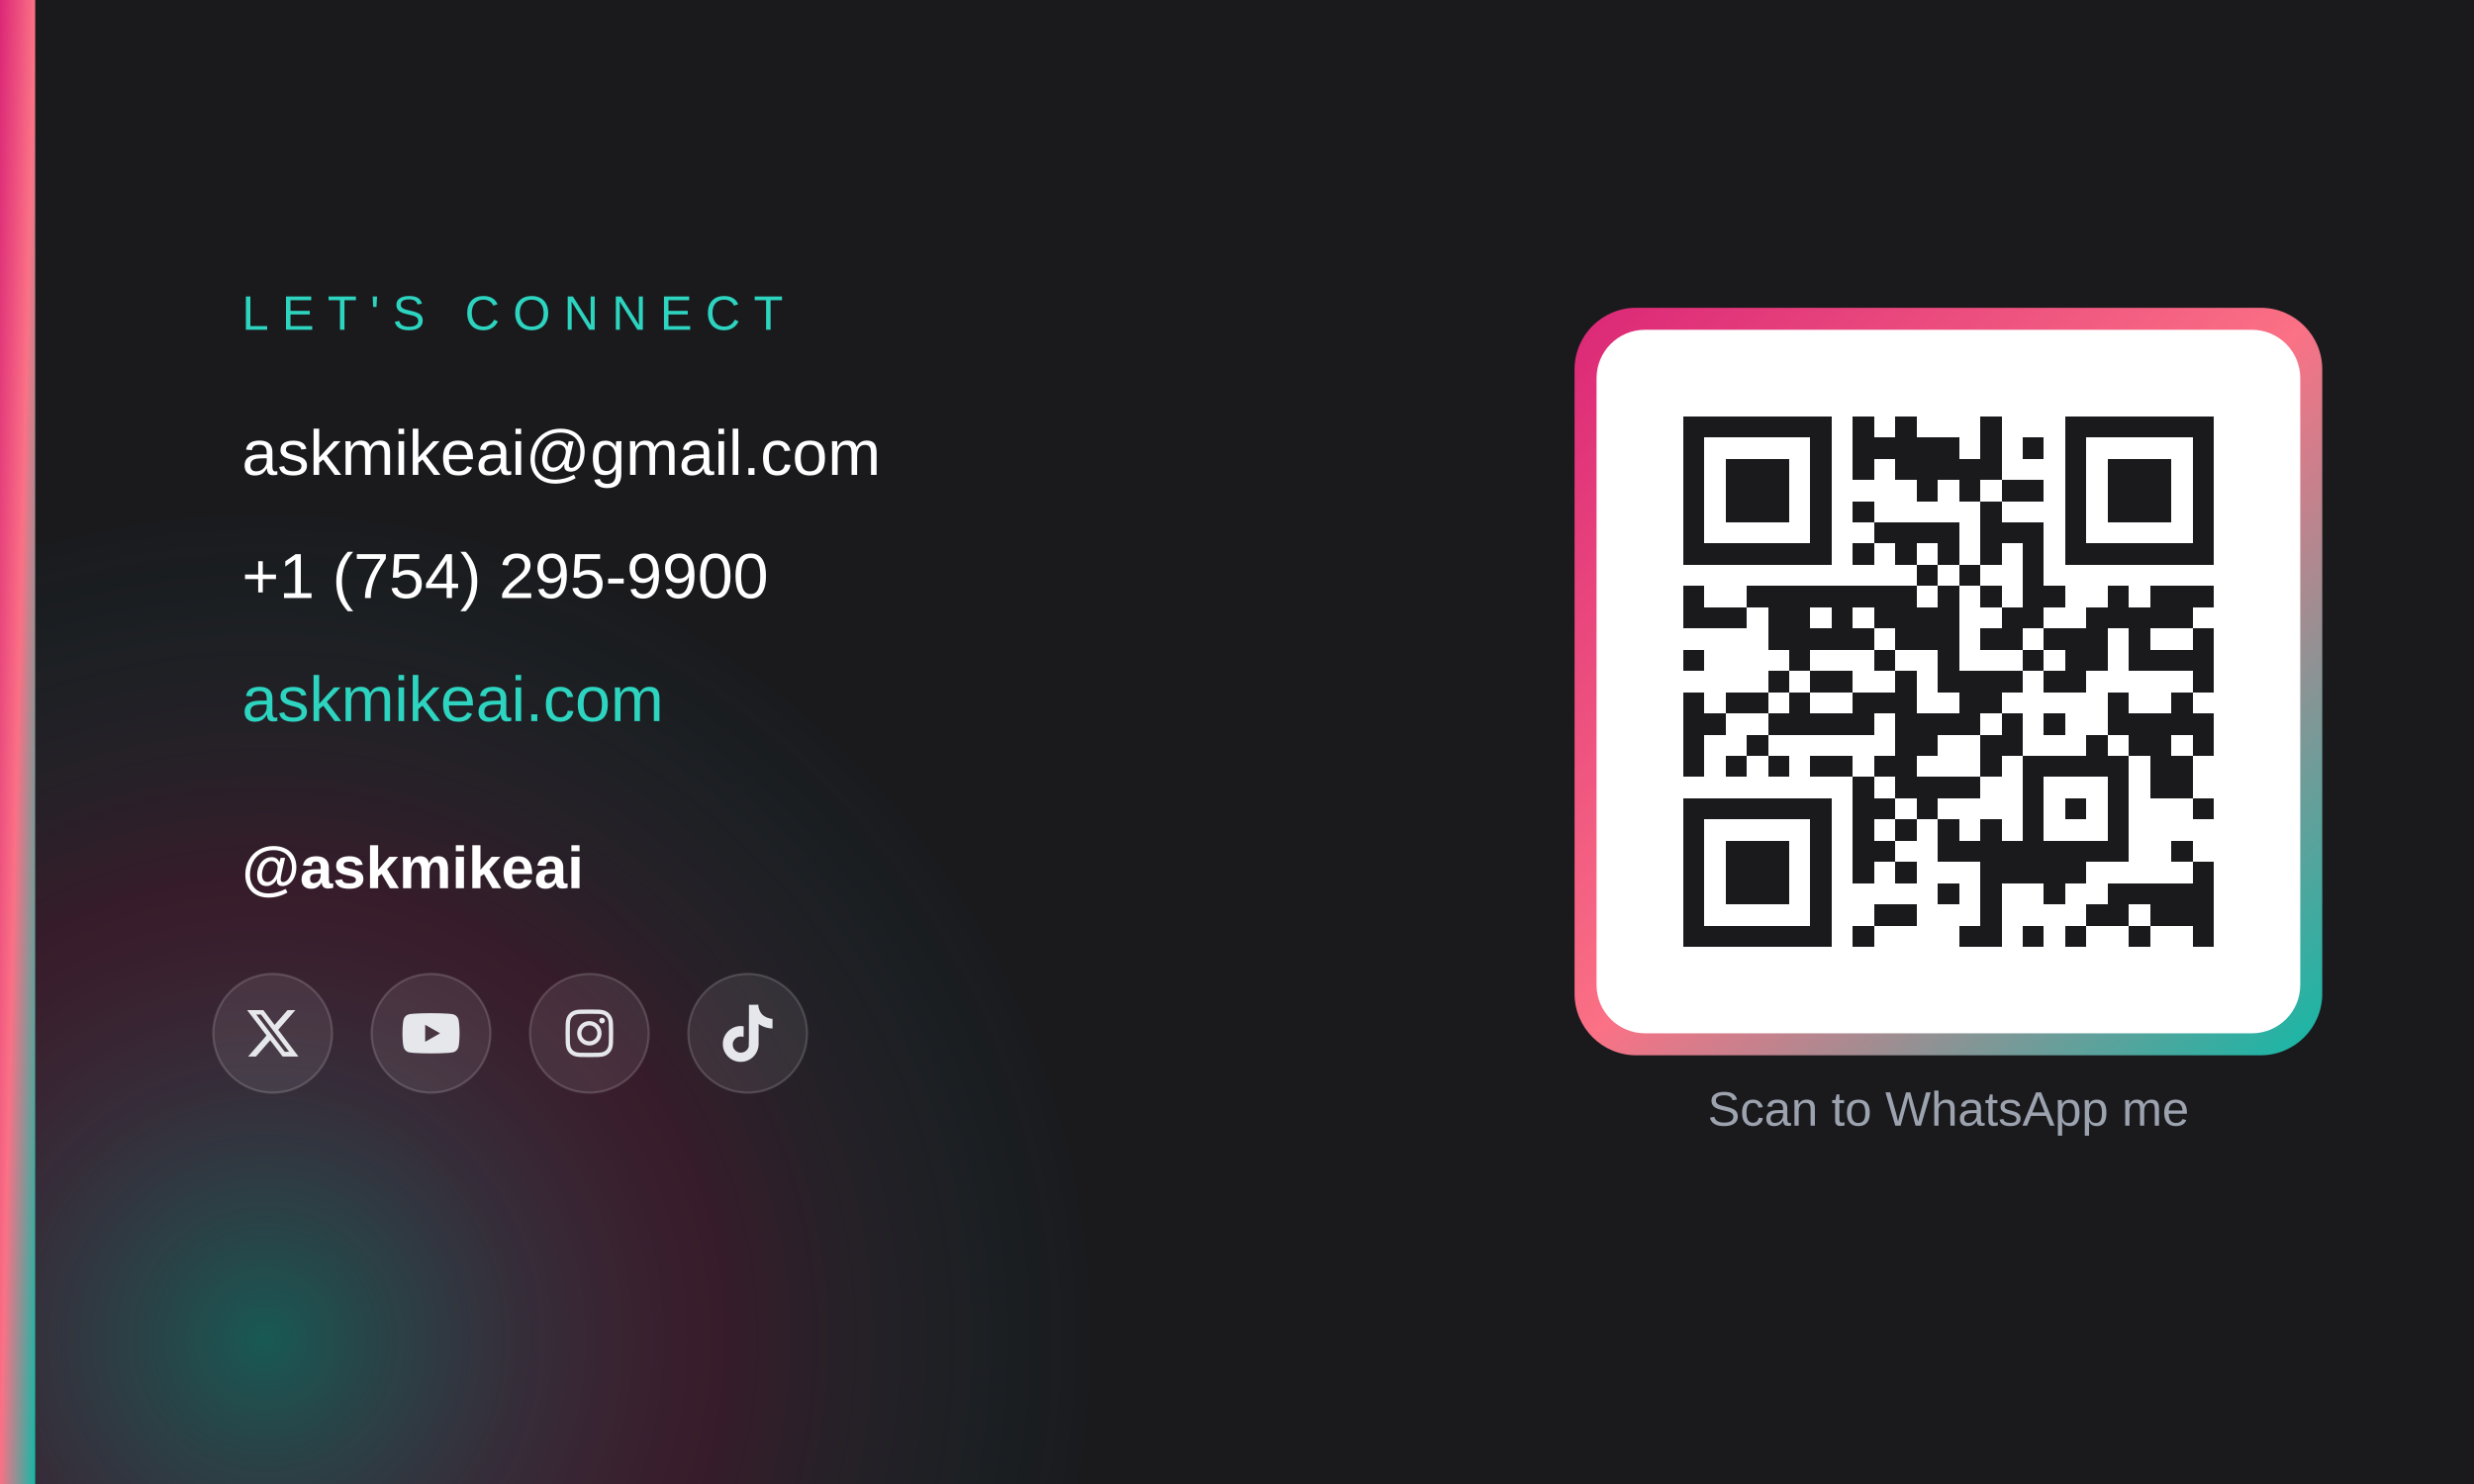
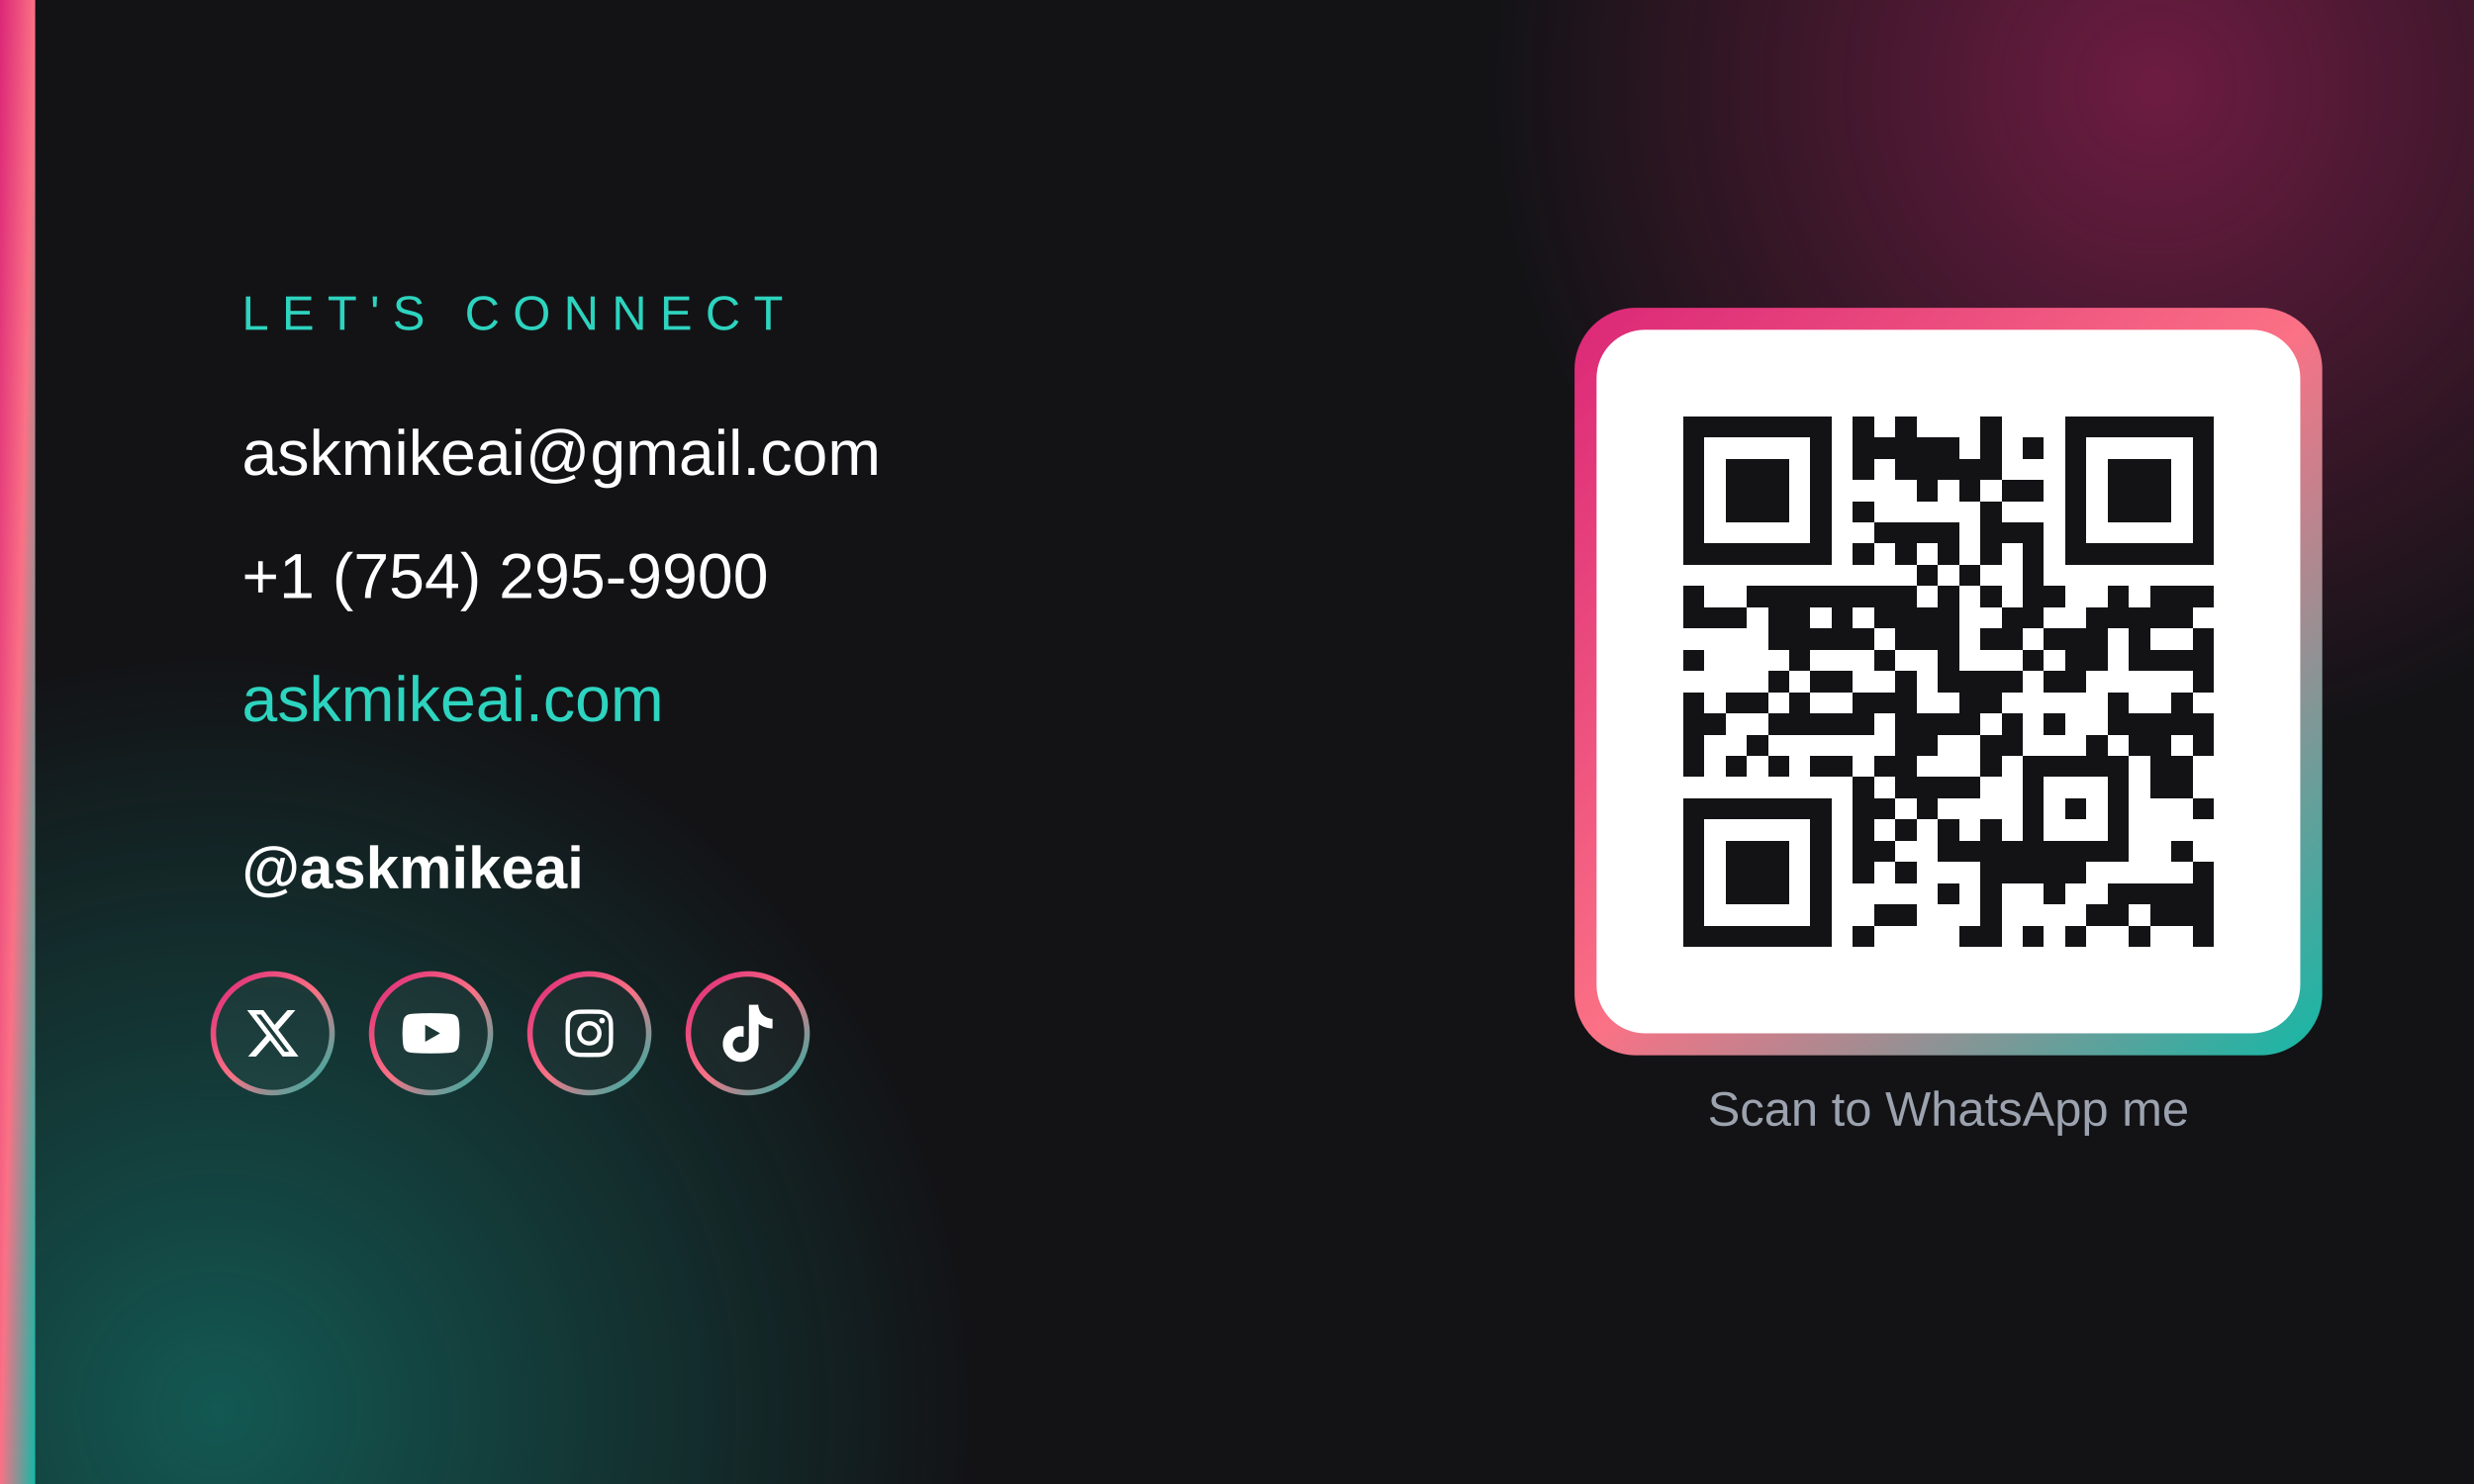
<svg xmlns="http://www.w3.org/2000/svg" width="1125" height="675" viewBox="0 0 1125 675">
  <defs>
    <linearGradient id="brand" x1="0" y1="0" x2="1" y2="1">
      <stop offset="0" stop-color="#db2777" />
      <stop offset="0.5" stop-color="#fb7185" />
      <stop offset="1" stop-color="#14b8a6" />
    </linearGradient>
-     <radialGradient id="glow" cx="50%" cy="50%" r="50%">
-       <stop offset="0" stop-color="#14b8a6" stop-opacity="0.4" />
-       <stop offset="0.55" stop-color="#db2777" stop-opacity="0.15" />
+     <radialGradient id="g1" cx="50%" cy="50%" r="50%">
+       <stop offset="0" stop-color="#14b8a6" stop-opacity="0.42" />
      <stop offset="1" stop-color="#14b8a6" stop-opacity="0" />
    </radialGradient>
+     <radialGradient id="g2" cx="50%" cy="50%" r="50%">
+       <stop offset="0" stop-color="#db2777" stop-opacity="0.45" />
+       <stop offset="1" stop-color="#db2777" stop-opacity="0" />
+     </radialGradient>
  </defs>
-   <rect width="1125" height="675" fill="#1a1a1d" />
-   <circle cx="120" cy="610" r="380" fill="url(#glow)" />
+   <rect width="1125" height="675" fill="#131316" />
+   <circle cx="100" cy="640" r="340" fill="url(#g1)" />
+   <circle cx="980" cy="40" r="300" fill="url(#g2)" />
  <rect x="0" y="0" width="16" height="675" fill="url(#brand)" />
  <text x="110" y="150" font-family="Arial, Helvetica, sans-serif" font-size="22" letter-spacing="6" fill="#2dd4bf">LET'S CONNECT</text>
  <text x="110" y="216" font-family="Arial, Helvetica, sans-serif" font-size="29" fill="#ffffff">askmikeai@gmail.com</text>
  <text x="110" y="272" font-family="Arial, Helvetica, sans-serif" font-size="29" fill="#ffffff">+1 (754) 295-9900</text>
  <text x="110" y="328" font-family="Arial, Helvetica, sans-serif" font-size="29" fill="#2dd4bf">askmikeai.com</text>
  <text x="110" y="404" font-family="Arial, Helvetica, sans-serif" font-size="27" font-weight="700" fill="#ffffff">@askmikeai</text>
  <g transform="translate(124,470)">
-     <circle r="27" fill="#ffffff" fill-opacity="0.08" stroke="#ffffff" stroke-opacity="0.16" />
+     <circle r="27" fill="#ffffff" fill-opacity="0.04" stroke="url(#brand)" stroke-width="2.5" />
    <g transform="translate(-13,-13) scale(1.083)">
-       <path fill="#e5e7eb" d="M18.244 2.25h3.308l-7.227 8.26 8.502 11.24H16.17l-5.214-6.817L4.99 21.75H1.68l7.73-8.835L1.254 2.25H8.08l4.713 6.231zm-1.161 17.52h1.833L7.084 4.126H5.117z" />
+       <path fill="#ffffff" d="M18.244 2.25h3.308l-7.227 8.26 8.502 11.24H16.17l-5.214-6.817L4.99 21.75H1.68l7.73-8.835L1.254 2.25H8.08l4.713 6.231zm-1.161 17.52h1.833L7.084 4.126H5.117z" />
    </g>
  </g>
  <g transform="translate(196,470)">
-     <circle r="27" fill="#ffffff" fill-opacity="0.08" stroke="#ffffff" stroke-opacity="0.16" />
+     <circle r="27" fill="#ffffff" fill-opacity="0.04" stroke="url(#brand)" stroke-width="2.5" />
    <g transform="translate(-13,-13) scale(1.083)">
-       <path fill="#e5e7eb" d="M23.498 6.186a3.016 3.016 0 0 0-2.122-2.136C19.505 3.545 12 3.545 12 3.545s-7.505 0-9.377.505A3.017 3.017 0 0 0 .502 6.186C0 8.07 0 12 0 12s0 3.93.502 5.814a3.016 3.016 0 0 0 2.122 2.136c1.871.505 9.376.505 9.376.505s7.505 0 9.377-.505a3.015 3.015 0 0 0 2.122-2.136C24 15.93 24 12 24 12s0-3.93-.502-5.814zM9.545 15.568V8.432L15.818 12l-6.273 3.568z" />
+       <path fill="#ffffff" d="M23.498 6.186a3.016 3.016 0 0 0-2.122-2.136C19.505 3.545 12 3.545 12 3.545s-7.505 0-9.377.505A3.017 3.017 0 0 0 .502 6.186C0 8.07 0 12 0 12s0 3.93.502 5.814a3.016 3.016 0 0 0 2.122 2.136c1.871.505 9.376.505 9.376.505s7.505 0 9.377-.505a3.015 3.015 0 0 0 2.122-2.136C24 15.93 24 12 24 12s0-3.93-.502-5.814zM9.545 15.568V8.432L15.818 12l-6.273 3.568z" />
    </g>
  </g>
  <g transform="translate(268,470)">
-     <circle r="27" fill="#ffffff" fill-opacity="0.08" stroke="#ffffff" stroke-opacity="0.16" />
+     <circle r="27" fill="#ffffff" fill-opacity="0.04" stroke="url(#brand)" stroke-width="2.5" />
    <g transform="translate(-13,-13) scale(1.083)">
-       <path fill="#e5e7eb" d="M12.315 2c2.43 0 2.784.013 3.808.06 1.064.049 1.791.218 2.427.465a4.902 4.902 0 011.772 1.153 4.902 4.902 0 011.153 1.772c.247.636.416 1.363.465 2.427.048 1.067.06 1.407.06 4.123v.08c0 2.643-.012 2.987-.06 4.043-.049 1.064-.218 1.791-.465 2.427a4.902 4.902 0 01-1.153 1.772 4.902 4.902 0 01-1.772 1.153c-.636.247-1.363.416-2.427.465-1.067.048-1.407.06-4.123.06h-.08c-2.643 0-2.987-.012-4.043-.06-1.064-.049-1.791-.218-2.427-.465a4.902 4.902 0 01-1.772-1.153 4.902 4.902 0 01-1.153-1.772c-.247-.636-.416-1.363-.465-2.427-.047-1.024-.06-1.379-.06-3.808v-.63c0-2.43.013-2.784.06-3.808.049-1.064.218-1.791.465-2.427a4.902 4.902 0 011.153-1.772A4.902 4.902 0 015.45 2.525c.636-.247 1.363-.416 2.427-.465C8.901 2.013 9.256 2 11.685 2h.63zm-.081 1.802h-.468c-2.456 0-2.784.011-3.807.058-.975.045-1.504.207-1.857.344-.467.182-.8.398-1.15.748-.35.35-.566.683-.748 1.15-.137.353-.3.882-.344 1.857-.047 1.023-.058 1.351-.058 3.807v.468c0 2.456.011 2.784.058 3.807.045.975.207 1.504.344 1.857.182.466.399.8.748 1.15.35.35.683.566 1.15.748.353.137.882.3 1.857.344 1.054.048 1.37.058 4.041.058h.08c2.597 0 2.917-.01 3.96-.058.976-.045 1.505-.207 1.858-.344.466-.182.8-.398 1.15-.748.35-.35.566-.683.748-1.15.137-.353.3-.882.344-1.857.048-1.055.058-1.37.058-4.041v-.08c0-2.597-.01-2.917-.058-3.96-.045-.976-.207-1.505-.344-1.858a3.097 3.097 0 00-.748-1.15 3.098 3.098 0 00-1.15-.748c-.353-.137-.882-.3-1.857-.344-1.023-.047-1.351-.058-3.807-.058zM12 6.865a5.135 5.135 0 110 10.27 5.135 5.135 0 010-10.27zm0 1.802a3.333 3.333 0 100 6.666 3.333 3.333 0 000-6.666zm5.338-3.205a1.2 1.2 0 110 2.4 1.2 1.2 0 010-2.4z" />
+       <path fill="#ffffff" d="M12.315 2c2.43 0 2.784.013 3.808.06 1.064.049 1.791.218 2.427.465a4.902 4.902 0 011.772 1.153 4.902 4.902 0 011.153 1.772c.247.636.416 1.363.465 2.427.048 1.067.06 1.407.06 4.123v.08c0 2.643-.012 2.987-.06 4.043-.049 1.064-.218 1.791-.465 2.427a4.902 4.902 0 01-1.153 1.772 4.902 4.902 0 01-1.772 1.153c-.636.247-1.363.416-2.427.465-1.067.048-1.407.06-4.123.06h-.08c-2.643 0-2.987-.012-4.043-.06-1.064-.049-1.791-.218-2.427-.465a4.902 4.902 0 01-1.772-1.153 4.902 4.902 0 01-1.153-1.772c-.247-.636-.416-1.363-.465-2.427-.047-1.024-.06-1.379-.06-3.808v-.63c0-2.43.013-2.784.06-3.808.049-1.064.218-1.791.465-2.427a4.902 4.902 0 011.153-1.772A4.902 4.902 0 015.45 2.525c.636-.247 1.363-.416 2.427-.465C8.901 2.013 9.256 2 11.685 2h.63zm-.081 1.802h-.468c-2.456 0-2.784.011-3.807.058-.975.045-1.504.207-1.857.344-.467.182-.8.398-1.15.748-.35.35-.566.683-.748 1.15-.137.353-.3.882-.344 1.857-.047 1.023-.058 1.351-.058 3.807v.468c0 2.456.011 2.784.058 3.807.045.975.207 1.504.344 1.857.182.466.399.8.748 1.15.35.35.683.566 1.15.748.353.137.882.3 1.857.344 1.054.048 1.37.058 4.041.058h.08c2.597 0 2.917-.01 3.96-.058.976-.045 1.505-.207 1.858-.344.466-.182.8-.398 1.15-.748.35-.35.566-.683.748-1.15.137-.353.3-.882.344-1.857.048-1.055.058-1.37.058-4.041v-.08c0-2.597-.01-2.917-.058-3.96-.045-.976-.207-1.505-.344-1.858a3.097 3.097 0 00-.748-1.15 3.098 3.098 0 00-1.15-.748c-.353-.137-.882-.3-1.857-.344-1.023-.047-1.351-.058-3.807-.058zM12 6.865a5.135 5.135 0 110 10.27 5.135 5.135 0 010-10.27zm0 1.802a3.333 3.333 0 100 6.666 3.333 3.333 0 000-6.666zm5.338-3.205a1.2 1.2 0 110 2.4 1.2 1.2 0 010-2.4z" />
    </g>
  </g>
  <g transform="translate(340,470)">
-     <circle r="27" fill="#ffffff" fill-opacity="0.08" stroke="#ffffff" stroke-opacity="0.16" />
+     <circle r="27" fill="#ffffff" fill-opacity="0.04" stroke="url(#brand)" stroke-width="2.5" />
    <g transform="translate(-13,-13) scale(1.083)">
-       <path fill="#e5e7eb" d="M12.525.02c1.31-.02 2.61-.01 3.91-.02.08 1.53.63 3.09 1.75 4.17 1.12 1.11 2.7 1.62 4.24 1.79v4.03c-1.44-.05-2.89-.35-4.2-.97-.57-.26-1.1-.59-1.62-.93-.01 2.92.01 5.84-.02 8.75-.08 1.4-.54 2.79-1.35 3.94-1.31 1.92-3.58 3.17-5.91 3.21-1.43.08-2.86-.31-4.08-1.03-2.02-1.19-3.44-3.37-3.65-5.71-.02-.5-.03-1-.01-1.49.18-1.9 1.12-3.72 2.58-4.96 1.66-1.44 3.98-2.13 6.15-1.72.02 1.48-.04 2.96-.04 4.44-.99-.32-2.15-.23-3.02.37-.63.41-1.11 1.04-1.36 1.75-.21.51-.15 1.07-.14 1.61.24 1.64 1.82 3.02 3.5 2.87 1.12-.01 2.19-.66 2.77-1.61.19-.33.4-.67.41-1.06.1-1.79.06-3.57.07-5.36.01-4.03-.01-8.05.02-12.07z" />
+       <path fill="#ffffff" d="M12.525.02c1.31-.02 2.61-.01 3.91-.02.08 1.53.63 3.09 1.75 4.17 1.12 1.11 2.7 1.62 4.24 1.79v4.03c-1.44-.05-2.89-.35-4.2-.97-.57-.26-1.1-.59-1.62-.93-.01 2.92.01 5.84-.02 8.75-.08 1.4-.54 2.79-1.35 3.94-1.31 1.92-3.58 3.17-5.91 3.21-1.43.08-2.86-.31-4.08-1.03-2.02-1.19-3.44-3.37-3.65-5.71-.02-.5-.03-1-.01-1.49.18-1.9 1.12-3.72 2.58-4.96 1.66-1.44 3.98-2.13 6.15-1.72.02 1.48-.04 2.96-.04 4.44-.99-.32-2.15-.23-3.02.37-.63.41-1.11 1.04-1.36 1.75-.21.51-.15 1.07-.14 1.61.24 1.64 1.82 3.02 3.5 2.87 1.12-.01 2.19-.66 2.77-1.61.19-.33.4-.67.41-1.06.1-1.79.06-3.57.07-5.36.01-4.03-.01-8.05.02-12.07z" />
    </g>
  </g>
  <rect x="716" y="140" width="340" height="340" rx="28" fill="url(#brand)" />
  <rect x="726" y="150" width="320" height="320" rx="22" fill="#ffffff" />
  <svg x="746" y="170" width="280" height="280" viewBox="0 0 29 29" shape-rendering="crispEdges">
    <path fill="#ffffff" d="M0 0h29v29H0z" />
-     <path stroke="#1a1a1d" d="M2 2.5h7m1 0h1m1 0h1m3 0h1m3 0h7M2 3.5h1m5 0h1m1 0h5m1 0h1m1 0h1m1 0h1m5 0h1M2 4.5h1m1 0h3m1 0h1m1 0h1m1 0h5m3 0h1m1 0h3m1 0h1M2 5.5h1m1 0h3m1 0h1m4 0h1m1 0h1m1 0h2m1 0h1m1 0h3m1 0h1M2 6.5h1m1 0h3m1 0h1m1 0h1m5 0h1m3 0h1m1 0h3m1 0h1M2 7.5h1m5 0h1m2 0h4m1 0h3m1 0h1m5 0h1M2 8.5h7m1 0h1m1 0h1m1 0h1m1 0h1m1 0h1m1 0h7M13 9.5h1m1 0h1m2 0h1M2 10.5h1m2 0h8m1 0h1m1 0h1m1 0h2m2 0h1m1 0h3M2 11.5h3m1 0h2m1 0h1m1 0h4m2 0h2m2 0h5M6 12.5h5m1 0h3m1 0h2m1 0h3m1 0h1m2 0h1M2 13.5h1m4 0h1m3 0h1m2 0h1m3 0h1m1 0h2m1 0h4M6 14.5h1m1 0h2m2 0h1m1 0h4m1 0h2m5 0h1M2 15.5h1m1 0h2m1 0h1m2 0h3m2 0h2m5 0h1m2 0h1M2 16.5h2m2 0h5m1 0h4m1 0h1m1 0h1m2 0h5M2 17.5h1m2 0h1m6 0h2m2 0h2m3 0h1m1 0h2m1 0h1M2 18.5h1m1 0h1m1 0h1m1 0h2m1 0h2m3 0h1m1 0h5m1 0h2M10 19.5h1m1 0h4m2 0h1m3 0h1m1 0h2M2 20.5h7m1 0h2m1 0h1m4 0h1m1 0h1m1 0h1m3 0h1M2 21.5h1m5 0h1m1 0h1m1 0h1m1 0h1m1 0h1m1 0h1m3 0h1M2 22.5h1m1 0h3m1 0h1m1 0h2m2 0h9m2 0h1M2 23.5h1m1 0h3m1 0h1m1 0h1m1 0h1m3 0h5m5 0h1M2 24.5h1m1 0h3m1 0h1m5 0h1m1 0h1m2 0h1m2 0h5M2 25.5h1m5 0h1m2 0h2m3 0h1m4 0h2m1 0h3M2 26.5h7m1 0h1m4 0h2m1 0h1m1 0h1m2 0h1m2 0h1" />
+     <path stroke="#131316" d="M2 2.5h7m1 0h1m1 0h1m3 0h1m3 0h7M2 3.5h1m5 0h1m1 0h5m1 0h1m1 0h1m1 0h1m5 0h1M2 4.5h1m1 0h3m1 0h1m1 0h1m1 0h5m3 0h1m1 0h3m1 0h1M2 5.5h1m1 0h3m1 0h1m4 0h1m1 0h1m1 0h2m1 0h1m1 0h3m1 0h1M2 6.5h1m1 0h3m1 0h1m1 0h1m5 0h1m3 0h1m1 0h3m1 0h1M2 7.5h1m5 0h1m2 0h4m1 0h3m1 0h1m5 0h1M2 8.5h7m1 0h1m1 0h1m1 0h1m1 0h1m1 0h1m1 0h7M13 9.5h1m1 0h1m2 0h1M2 10.5h1m2 0h8m1 0h1m1 0h1m1 0h2m2 0h1m1 0h3M2 11.5h3m1 0h2m1 0h1m1 0h4m2 0h2m2 0h5M6 12.5h5m1 0h3m1 0h2m1 0h3m1 0h1m2 0h1M2 13.5h1m4 0h1m3 0h1m2 0h1m3 0h1m1 0h2m1 0h4M6 14.5h1m1 0h2m2 0h1m1 0h4m1 0h2m5 0h1M2 15.5h1m1 0h2m1 0h1m2 0h3m2 0h2m5 0h1m2 0h1M2 16.5h2m2 0h5m1 0h4m1 0h1m1 0h1m2 0h5M2 17.5h1m2 0h1m6 0h2m2 0h2m3 0h1m1 0h2m1 0h1M2 18.5h1m1 0h1m1 0h1m1 0h2m1 0h2m3 0h1m1 0h5m1 0h2M10 19.5h1m1 0h4m2 0h1m3 0h1m1 0h2M2 20.5h7m1 0h2m1 0h1m4 0h1m1 0h1m1 0h1m3 0h1M2 21.5h1m5 0h1m1 0h1m1 0h1m1 0h1m1 0h1m1 0h1m3 0h1M2 22.5h1m1 0h3m1 0h1m1 0h2m2 0h9m2 0h1M2 23.5h1m1 0h3m1 0h1m1 0h1m1 0h1m3 0h5m5 0h1M2 24.5h1m1 0h3m1 0h1m5 0h1m1 0h1m2 0h1m2 0h5M2 25.5h1m5 0h1m2 0h2m3 0h1m4 0h2m1 0h3M2 26.5h7m1 0h1m4 0h2m1 0h1m1 0h1m2 0h1m2 0h1" />
  </svg>
  <text x="886" y="512" font-family="Arial, Helvetica, sans-serif" font-size="22" fill="#9ca3af" text-anchor="middle">Scan to WhatsApp me</text>
</svg>
